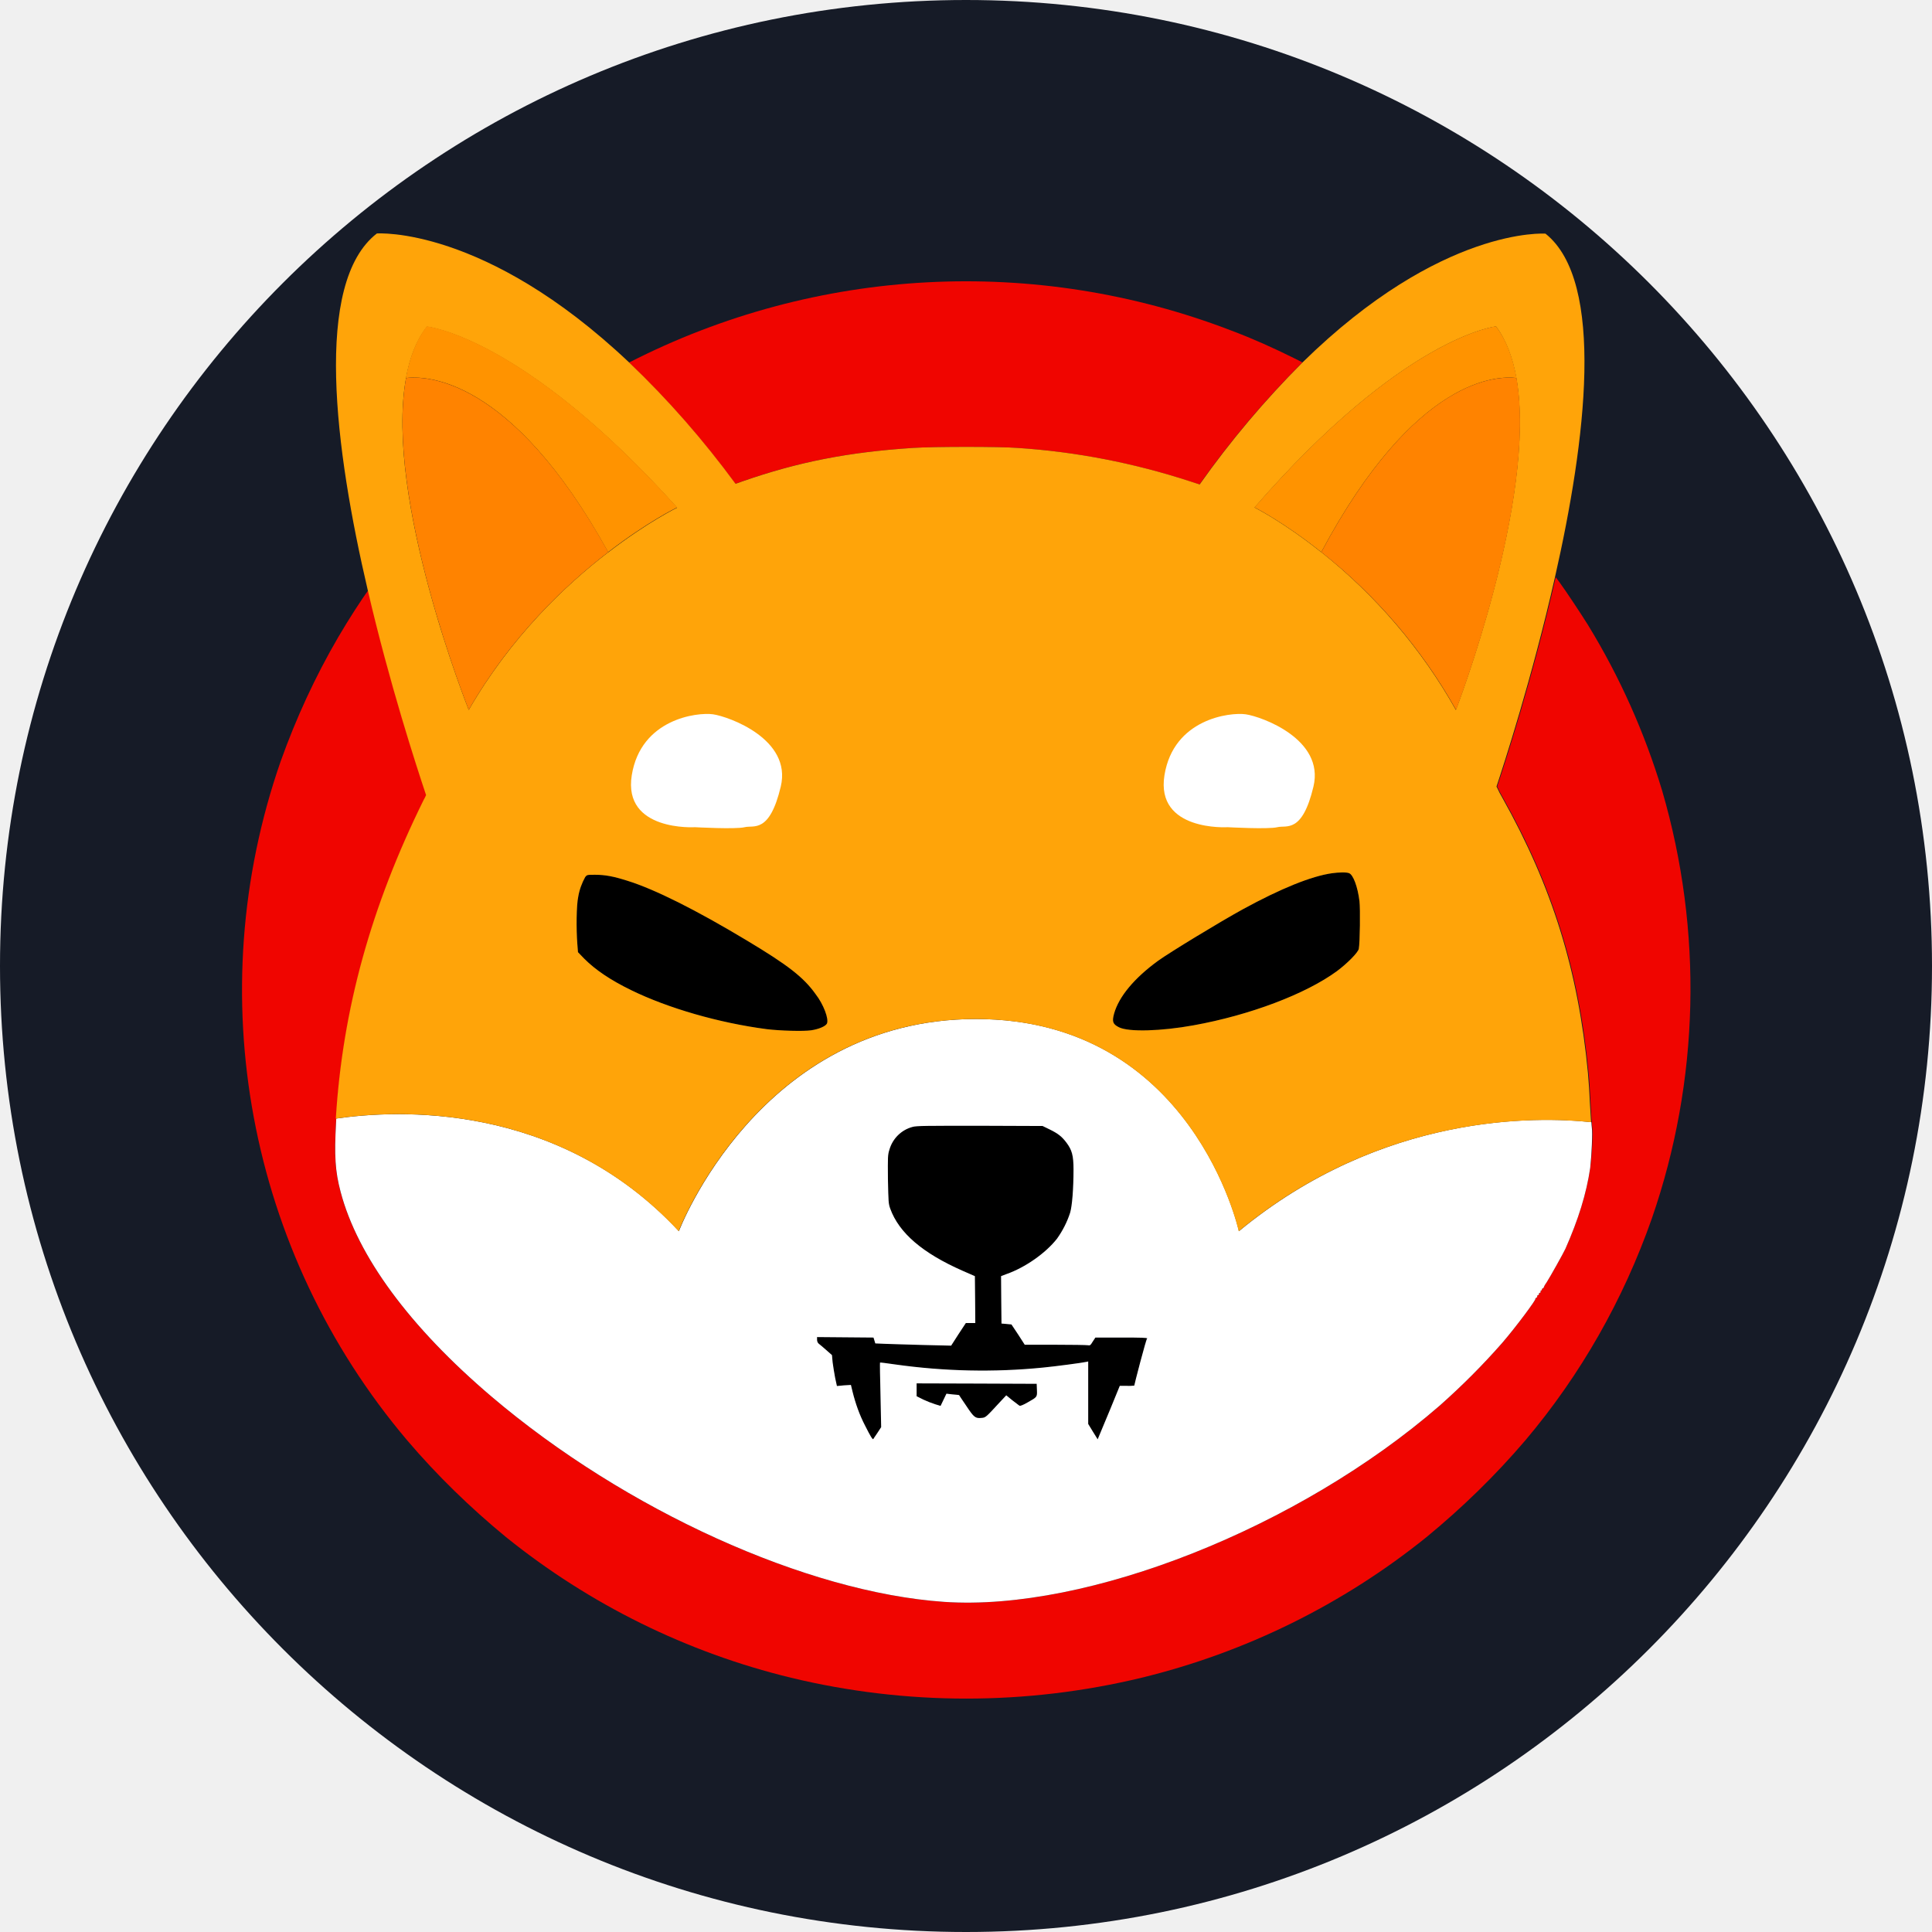
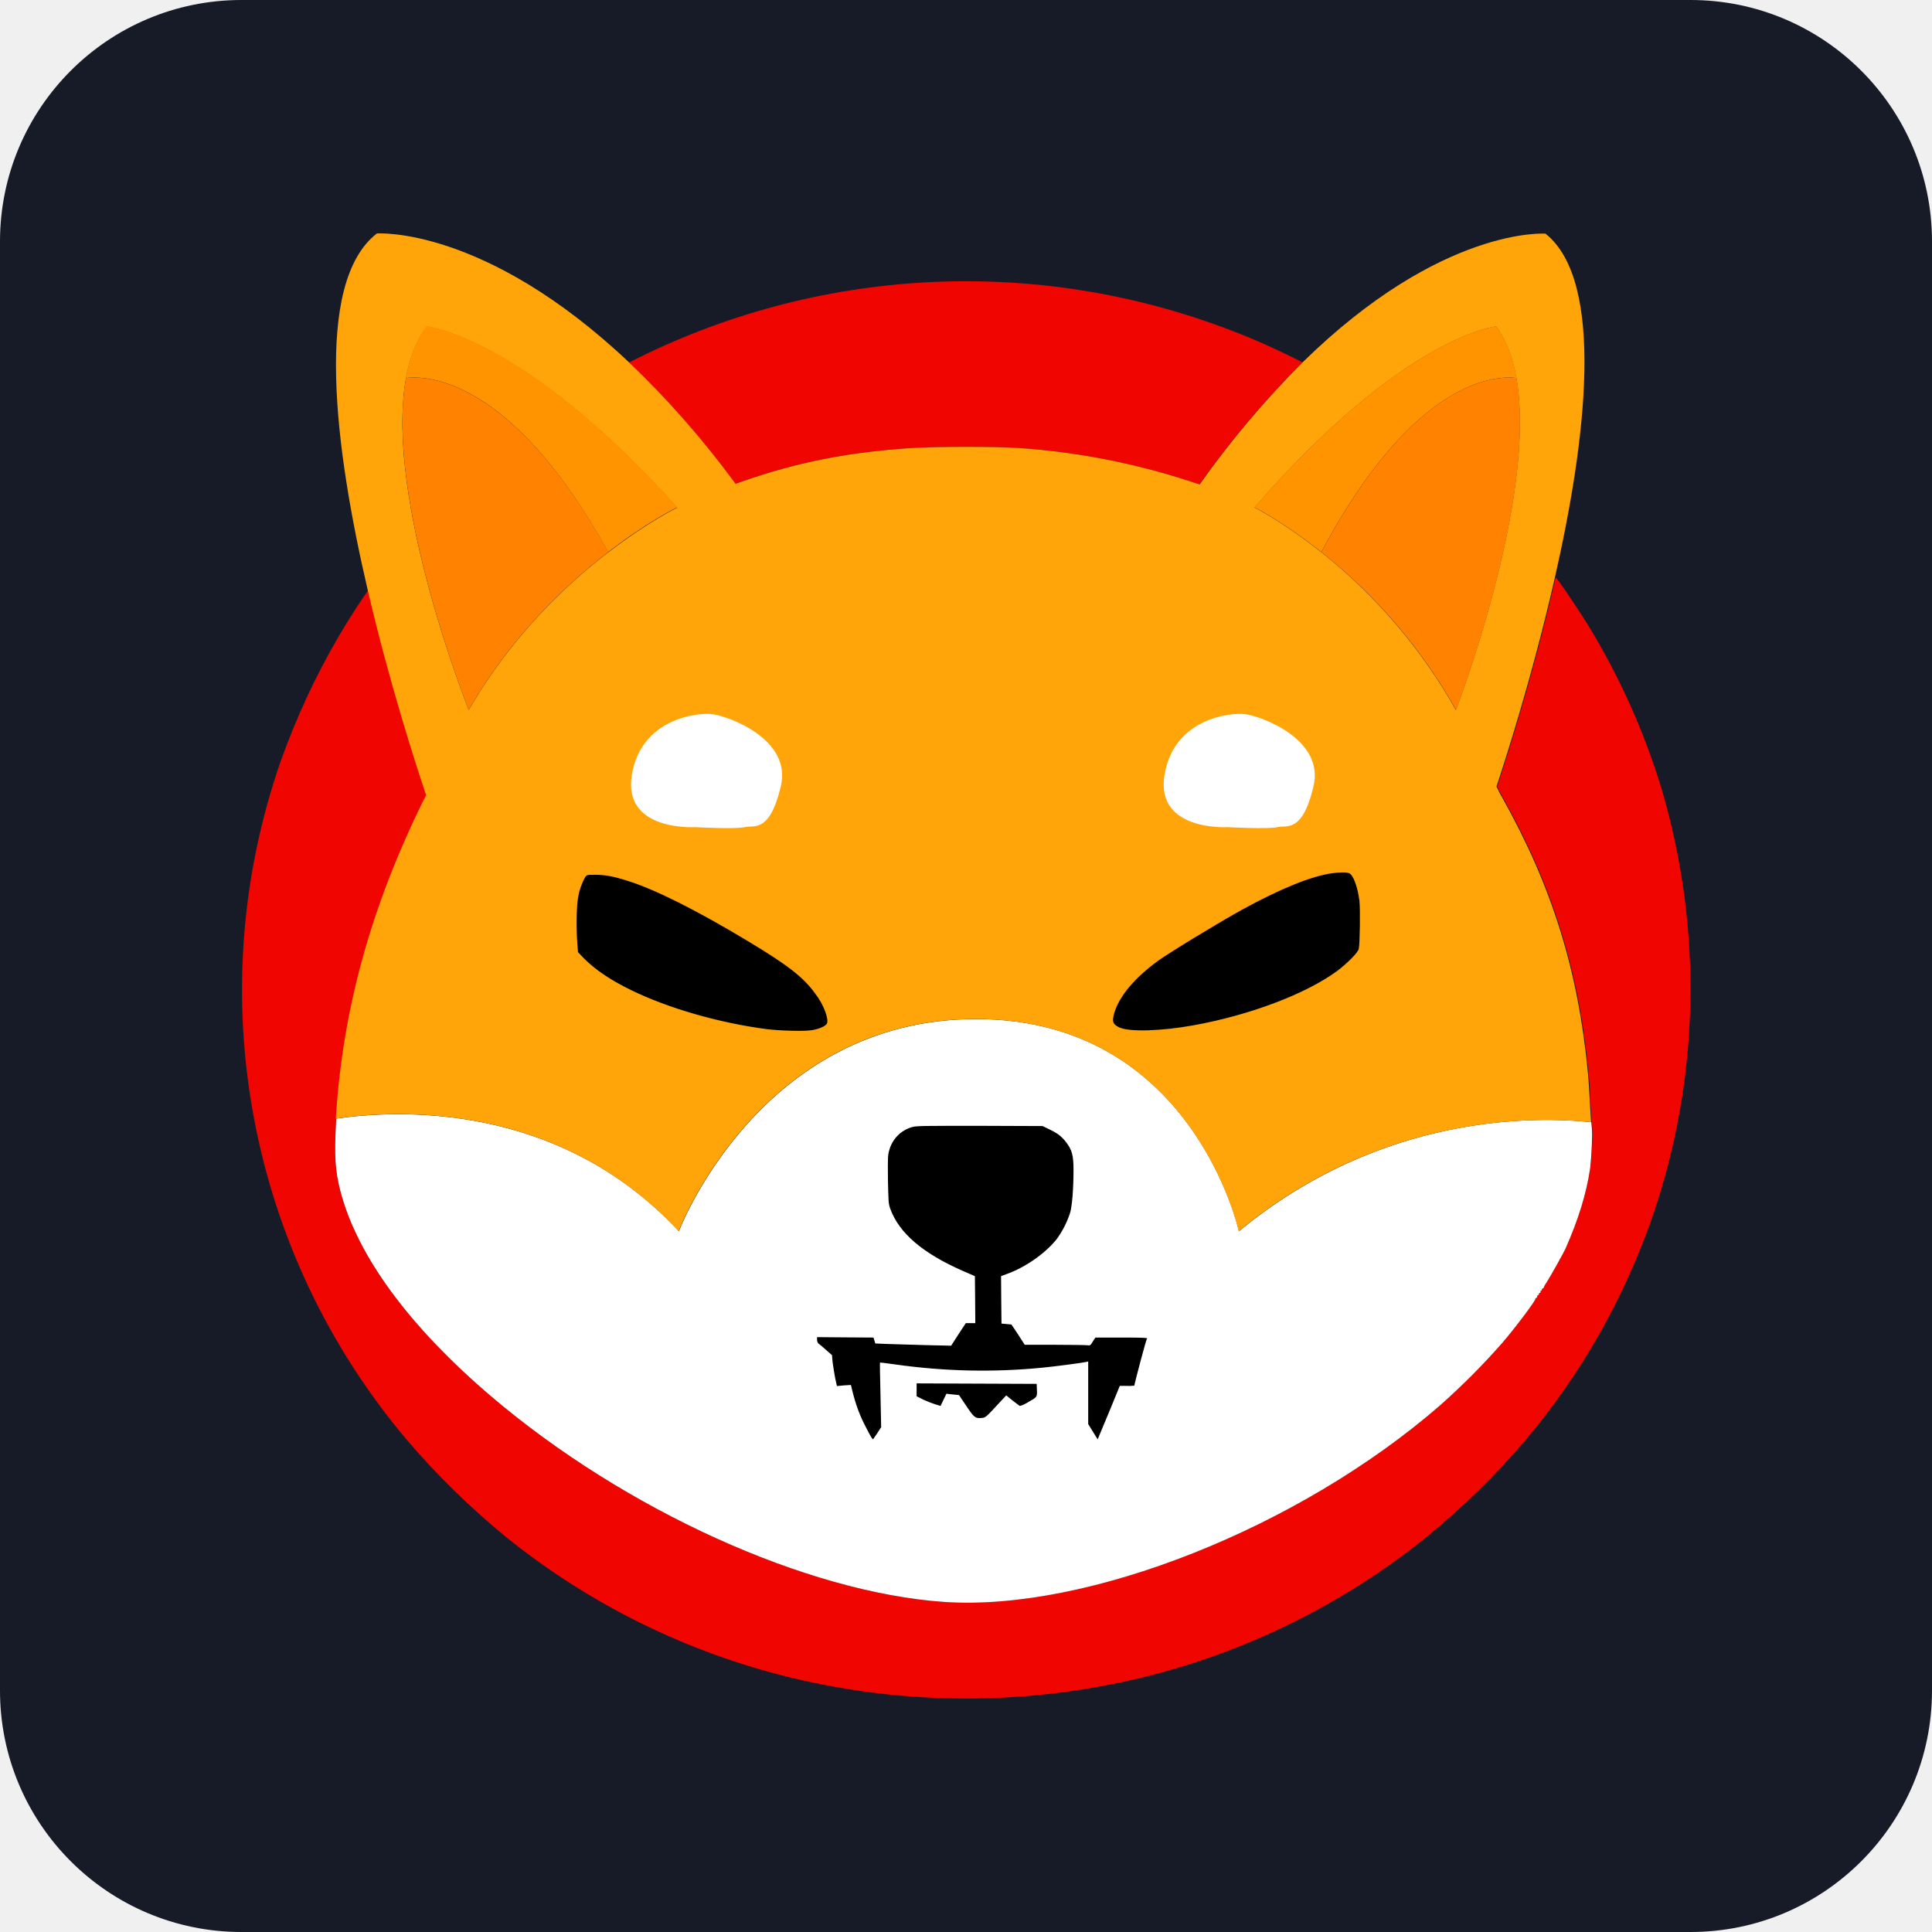
<svg xmlns="http://www.w3.org/2000/svg" width="32" height="32" viewBox="0 0 32 32" fill="none">
-   <rect width="32" height="32" rx="16" fill="#161B27" />
-   <path d="M21.572 6.002C20.948 6.626 20.376 7.303 19.867 8.024L19.706 7.972C18.779 7.669 17.818 7.482 16.85 7.419C16.558 7.396 15.47 7.396 15.115 7.419C14.042 7.49 13.219 7.65 12.285 7.976C12.247 7.991 12.214 8.002 12.18 8.013C11.653 7.295 11.066 6.622 10.419 6.005C13.522 4.416 17.153 4.226 20.402 5.478C20.75 5.609 21.09 5.762 21.423 5.927L21.572 6.002Z" fill="#F00500" />
-   <path d="M27.359 20.184C26.888 21.526 26.182 22.771 25.266 23.855C24.768 24.439 24.219 24.973 23.628 25.459C22.245 26.574 20.629 27.37 18.906 27.789C16.999 28.249 15.01 28.249 13.103 27.789C11.376 27.37 9.764 26.574 8.381 25.459C7.79 24.973 7.24 24.439 6.743 23.855C4.107 20.741 3.307 16.464 4.649 12.609C4.904 11.895 5.221 11.207 5.603 10.552C5.778 10.253 5.995 9.917 6.1 9.778C6.459 11.323 6.9 12.68 7.065 13.17C7.053 13.196 7.038 13.226 7.023 13.252C6.152 15.017 5.681 16.718 5.569 18.527C5.569 18.55 5.565 18.576 5.565 18.599C5.535 19.141 5.55 19.399 5.64 19.739C5.92 20.804 6.784 21.979 8.138 23.13C10.355 25.015 13.361 26.375 15.638 26.532C18.012 26.693 21.515 25.306 23.849 23.28C24.215 22.954 24.559 22.61 24.881 22.244C25.112 21.975 25.456 21.511 25.43 21.511C25.423 21.511 25.43 21.504 25.445 21.496C25.456 21.489 25.468 21.477 25.46 21.47C25.456 21.466 25.464 21.455 25.475 21.451C25.486 21.448 25.494 21.44 25.49 21.433C25.486 21.425 25.49 21.418 25.505 21.414C25.516 21.41 25.52 21.399 25.516 21.391C25.512 21.384 25.516 21.377 25.524 21.377C25.531 21.377 25.539 21.365 25.539 21.358C25.539 21.35 25.546 21.339 25.553 21.339C25.561 21.339 25.569 21.332 25.569 21.324C25.58 21.294 25.598 21.264 25.617 21.238C25.673 21.152 25.898 20.752 25.927 20.685C26.141 20.203 26.275 19.773 26.339 19.343C26.369 19.137 26.387 18.759 26.372 18.669C26.369 18.655 26.369 18.628 26.365 18.587C26.357 18.512 26.354 18.4 26.346 18.288C26.339 18.12 26.324 17.884 26.312 17.768C26.152 16.071 25.718 14.684 24.895 13.214C24.862 13.158 24.832 13.102 24.813 13.057C24.806 13.046 24.802 13.035 24.798 13.027C24.914 12.68 25.389 11.225 25.767 9.562L25.774 9.569L25.83 9.644C25.927 9.775 26.185 10.164 26.301 10.35C26.828 11.21 27.24 12.134 27.531 13.098C28.208 15.42 28.152 17.896 27.359 20.184Z" fill="#F00500" />
-   <path d="M22.506 15.715C22.495 15.775 22.319 15.955 22.143 16.085C21.628 16.463 20.704 16.815 19.765 16.983C19.231 17.08 18.696 17.095 18.535 17.017C18.431 16.964 18.416 16.923 18.453 16.788C18.532 16.508 18.786 16.201 19.182 15.914C19.384 15.768 20.203 15.271 20.584 15.061C21.212 14.717 21.721 14.511 22.065 14.463C22.173 14.448 22.304 14.444 22.345 14.463C22.413 14.489 22.487 14.687 22.517 14.927C22.532 15.054 22.525 15.614 22.506 15.715Z" fill="black" />
-   <path d="M13.697 16.953C13.675 16.998 13.563 17.047 13.436 17.065C13.309 17.084 12.92 17.073 12.699 17.047C11.906 16.942 11.065 16.699 10.452 16.4C10.108 16.232 9.861 16.063 9.678 15.88L9.573 15.772L9.562 15.63C9.544 15.383 9.547 14.994 9.577 14.856C9.596 14.74 9.637 14.628 9.693 14.527C9.723 14.489 9.723 14.489 9.858 14.489C10.022 14.489 10.16 14.515 10.385 14.586C10.845 14.729 11.529 15.072 12.363 15.573C13.051 15.985 13.309 16.187 13.507 16.463C13.641 16.635 13.731 16.878 13.697 16.953Z" fill="black" />
-   <path d="M18.991 22.157C18.991 22.169 18.946 22.348 18.89 22.561C18.834 22.774 18.789 22.946 18.789 22.954C18.748 22.957 18.711 22.961 18.669 22.957H18.55L18.385 23.346C18.296 23.559 18.213 23.758 18.202 23.788L18.18 23.84L18.101 23.713L18.023 23.586V22.55L17.993 22.557C17.929 22.572 17.477 22.632 17.279 22.651C16.46 22.733 15.637 22.714 14.822 22.599C14.691 22.58 14.579 22.565 14.575 22.569C14.572 22.572 14.575 22.812 14.583 23.107L14.594 23.638L14.53 23.735C14.497 23.788 14.463 23.832 14.463 23.836C14.452 23.847 14.415 23.788 14.329 23.616C14.235 23.436 14.168 23.245 14.119 23.047L14.093 22.939L13.977 22.946L13.861 22.957L13.831 22.819C13.816 22.744 13.798 22.628 13.79 22.565L13.779 22.445L13.682 22.359C13.626 22.311 13.57 22.262 13.558 22.255C13.54 22.24 13.532 22.213 13.532 22.191V22.146L14 22.15L14.467 22.154L14.482 22.202L14.497 22.251L14.658 22.258C14.747 22.262 15.031 22.27 15.286 22.277L15.753 22.288L15.873 22.101L15.996 21.914H16.153L16.149 21.525L16.146 21.137L15.94 21.047C15.278 20.755 14.889 20.422 14.744 20.019C14.714 19.936 14.714 19.907 14.706 19.533C14.703 19.163 14.703 19.129 14.729 19.047C14.781 18.86 14.927 18.714 15.114 18.665C15.177 18.646 15.346 18.646 16.228 18.646L17.267 18.65L17.383 18.706C17.522 18.774 17.585 18.822 17.664 18.927C17.753 19.047 17.78 19.14 17.78 19.368C17.78 19.693 17.757 19.974 17.724 20.086C17.675 20.239 17.6 20.385 17.507 20.516C17.32 20.755 16.98 20.994 16.669 21.103L16.579 21.137L16.583 21.529L16.587 21.922L16.669 21.929L16.751 21.937L16.864 22.105L16.972 22.273H17.473C17.75 22.273 17.993 22.277 18.015 22.281C18.053 22.288 18.06 22.284 18.097 22.221L18.142 22.154H18.572C18.894 22.139 18.991 22.146 18.991 22.157Z" fill="black" />
-   <path d="M17.017 23.231C16.946 23.272 16.898 23.291 16.887 23.283C16.875 23.279 16.823 23.235 16.767 23.194L16.666 23.111L16.561 23.223C16.333 23.47 16.326 23.481 16.258 23.485C16.154 23.496 16.131 23.478 16.004 23.287C15.937 23.19 15.885 23.108 15.885 23.108C15.885 23.108 15.836 23.1 15.78 23.096L15.675 23.085L15.627 23.186L15.578 23.287L15.492 23.261C15.425 23.238 15.357 23.212 15.294 23.182L15.182 23.126V22.913L16.176 22.917L17.171 22.921L17.174 23.021C17.178 23.141 17.182 23.137 17.017 23.231Z" fill="black" />
-   <path d="M26.365 18.669C26.362 18.654 26.362 18.628 26.358 18.587C25.46 18.489 22.899 18.43 20.521 20.392C20.521 20.392 19.755 16.878 16.166 16.878C12.576 16.878 11.245 20.392 11.245 20.392C9.234 18.228 6.542 18.385 5.569 18.527C5.569 18.549 5.566 18.575 5.566 18.598C5.536 19.14 5.551 19.398 5.641 19.738C5.921 20.804 6.785 21.978 8.138 23.129C10.355 25.014 13.361 26.375 15.638 26.532C18.013 26.693 21.516 25.305 23.849 23.279C24.215 22.954 24.559 22.61 24.881 22.243C25.113 21.974 25.457 21.51 25.431 21.51C25.423 21.51 25.431 21.503 25.446 21.495C25.457 21.488 25.468 21.477 25.46 21.469C25.457 21.466 25.464 21.454 25.476 21.451C25.487 21.447 25.494 21.439 25.49 21.432C25.487 21.424 25.49 21.417 25.505 21.413C25.517 21.41 25.52 21.398 25.517 21.391C25.513 21.383 25.517 21.376 25.524 21.376C25.532 21.376 25.539 21.365 25.539 21.357C25.539 21.35 25.547 21.338 25.554 21.338C25.561 21.338 25.569 21.331 25.569 21.323C25.58 21.294 25.599 21.264 25.618 21.238C25.674 21.151 25.898 20.751 25.928 20.684C26.141 20.202 26.276 19.772 26.339 19.342C26.362 19.136 26.38 18.759 26.365 18.669ZM17.018 23.23C16.947 23.271 16.898 23.29 16.887 23.283C16.876 23.279 16.824 23.234 16.767 23.193L16.667 23.111L16.562 23.223C16.334 23.47 16.326 23.481 16.259 23.485C16.154 23.496 16.132 23.477 16.005 23.286C15.938 23.189 15.885 23.107 15.885 23.107C15.885 23.107 15.837 23.099 15.78 23.096L15.676 23.084L15.627 23.186L15.579 23.286L15.493 23.26C15.425 23.238 15.358 23.212 15.294 23.182L15.182 23.126V22.913L16.177 22.916L17.171 22.92L17.175 23.021C17.179 23.141 17.183 23.137 17.018 23.23ZM18.887 22.557C18.831 22.77 18.787 22.942 18.787 22.95C18.745 22.954 18.708 22.957 18.667 22.954H18.547L18.387 23.346C18.297 23.559 18.215 23.758 18.203 23.787L18.181 23.84L18.102 23.713L18.024 23.585V22.55L17.994 22.557C17.93 22.572 17.478 22.632 17.28 22.651C16.461 22.733 15.638 22.714 14.823 22.599C14.692 22.58 14.58 22.565 14.576 22.569C14.573 22.572 14.576 22.812 14.584 23.107L14.595 23.638L14.532 23.735C14.498 23.787 14.464 23.832 14.464 23.836C14.453 23.847 14.416 23.787 14.33 23.616C14.236 23.436 14.169 23.245 14.12 23.047L14.094 22.939L13.978 22.946L13.862 22.957L13.832 22.819C13.818 22.744 13.799 22.628 13.791 22.565L13.78 22.445L13.683 22.359C13.627 22.311 13.571 22.262 13.56 22.255C13.541 22.239 13.533 22.213 13.533 22.191V22.146L14.001 22.15L14.468 22.154L14.483 22.202L14.498 22.251L14.659 22.258C14.748 22.262 15.033 22.269 15.287 22.277L15.754 22.288L15.874 22.101L15.997 21.914H16.154L16.151 21.525L16.147 21.137L15.941 21.047C15.28 20.755 14.891 20.422 14.745 20.019C14.715 19.936 14.715 19.907 14.707 19.533C14.704 19.162 14.704 19.129 14.73 19.047C14.782 18.86 14.928 18.714 15.115 18.665C15.178 18.646 15.347 18.646 16.229 18.646L17.269 18.65L17.384 18.706C17.523 18.774 17.586 18.822 17.665 18.927C17.755 19.047 17.781 19.14 17.781 19.368C17.781 19.693 17.758 19.974 17.725 20.086C17.676 20.239 17.601 20.385 17.508 20.516C17.321 20.755 16.981 20.994 16.67 21.103L16.581 21.137L16.584 21.529L16.588 21.922L16.67 21.929L16.753 21.937L16.865 22.105L16.973 22.273H17.474C17.751 22.273 17.994 22.277 18.016 22.281C18.054 22.288 18.061 22.284 18.099 22.221L18.143 22.154H18.573C18.906 22.154 19.003 22.157 19.003 22.169C18.992 22.165 18.944 22.348 18.887 22.557Z" fill="white" />
+   <rect width="32" height="32" rx="4" fill="#161B27" />
+   <path d="M21.572 6.001C20.948 6.625 20.376 7.302 19.867 8.023L19.706 7.971C18.779 7.668 17.818 7.481 16.85 7.418C16.558 7.395 15.47 7.395 15.115 7.418C14.042 7.489 13.219 7.649 12.285 7.975C12.247 7.99 12.214 8.001 12.18 8.012C11.653 7.294 11.066 6.621 10.419 6.004C13.522 4.415 17.153 4.225 20.402 5.477C20.75 5.608 21.09 5.761 21.423 5.926L21.572 6.001Z" fill="#F00500" />
+   <path d="M27.359 20.183C26.888 21.525 26.182 22.77 25.266 23.854C24.768 24.438 24.219 24.972 23.628 25.458C22.245 26.573 20.629 27.369 18.906 27.788C16.999 28.248 15.01 28.248 13.103 27.788C11.376 27.369 9.764 26.573 8.381 25.458C7.79 24.972 7.24 24.438 6.743 23.854C4.107 20.74 3.307 16.463 4.649 12.608C4.904 11.894 5.221 11.206 5.603 10.551C5.778 10.252 5.995 9.916 6.1 9.777C6.459 11.322 6.9 12.679 7.065 13.169C7.053 13.195 7.038 13.225 7.023 13.251C6.152 15.016 5.681 16.717 5.569 18.526C5.569 18.549 5.565 18.575 5.565 18.598C5.535 19.14 5.55 19.398 5.64 19.738C5.92 20.803 6.784 21.977 8.138 23.129C10.355 25.014 13.361 26.374 15.638 26.532C18.012 26.692 21.515 25.305 23.849 23.279C24.215 22.953 24.559 22.609 24.881 22.243C25.112 21.974 25.456 21.51 25.43 21.51C25.423 21.51 25.43 21.503 25.445 21.495C25.456 21.488 25.468 21.477 25.46 21.469C25.456 21.465 25.464 21.454 25.475 21.45C25.486 21.447 25.494 21.439 25.49 21.432C25.486 21.424 25.49 21.417 25.505 21.413C25.516 21.409 25.52 21.398 25.516 21.39C25.512 21.383 25.516 21.375 25.524 21.375C25.531 21.375 25.539 21.364 25.539 21.357C25.539 21.349 25.546 21.338 25.553 21.338C25.561 21.338 25.569 21.331 25.569 21.323C25.58 21.293 25.598 21.263 25.617 21.237C25.673 21.151 25.898 20.751 25.927 20.684C26.141 20.201 26.275 19.771 26.339 19.341C26.369 19.136 26.387 18.758 26.372 18.669C26.369 18.654 26.369 18.627 26.365 18.586C26.357 18.512 26.354 18.399 26.346 18.287C26.339 18.119 26.324 17.883 26.312 17.767C26.152 16.07 25.718 14.683 24.895 13.213C24.862 13.157 24.832 13.101 24.813 13.056C24.806 13.045 24.802 13.034 24.798 13.027C24.914 12.679 25.389 11.224 25.767 9.561L25.774 9.568L25.83 9.643C25.927 9.774 26.185 10.162 26.301 10.35C26.828 11.209 27.24 12.133 27.531 13.098C28.208 15.419 28.152 17.895 27.359 20.183Z" fill="#F00500" />
+   <path d="M22.506 15.714C22.495 15.774 22.319 15.954 22.143 16.085C21.628 16.462 20.704 16.814 19.765 16.982C19.231 17.079 18.696 17.094 18.535 17.016C18.431 16.963 18.416 16.922 18.453 16.788C18.532 16.507 18.786 16.201 19.182 15.913C19.384 15.767 20.203 15.27 20.584 15.06C21.212 14.716 21.721 14.511 22.065 14.462C22.173 14.447 22.304 14.443 22.345 14.462C22.413 14.488 22.487 14.686 22.517 14.925C22.532 15.053 22.525 15.614 22.506 15.714Z" fill="black" />
+   <path d="M13.697 16.952C13.675 16.997 13.563 17.046 13.436 17.064C13.309 17.083 12.92 17.072 12.699 17.046C11.906 16.941 11.065 16.698 10.452 16.399C10.108 16.231 9.861 16.062 9.678 15.879L9.573 15.771L9.562 15.629C9.544 15.382 9.547 14.993 9.577 14.855C9.596 14.739 9.637 14.627 9.693 14.526C9.723 14.488 9.723 14.488 9.858 14.488C10.022 14.488 10.16 14.514 10.385 14.585C10.845 14.728 11.529 15.072 12.363 15.573C13.051 15.984 13.309 16.186 13.507 16.462C13.641 16.634 13.731 16.877 13.697 16.952Z" fill="black" />
+   <path d="M18.991 22.155C18.991 22.167 18.946 22.346 18.89 22.559C18.834 22.772 18.789 22.944 18.789 22.952C18.748 22.956 18.711 22.959 18.669 22.956H18.55L18.385 23.344C18.296 23.558 18.213 23.756 18.202 23.785L18.18 23.838L18.101 23.711L18.023 23.584V22.548L17.993 22.555C17.929 22.57 17.477 22.63 17.279 22.649C16.46 22.731 15.637 22.712 14.822 22.597C14.691 22.578 14.579 22.563 14.575 22.567C14.572 22.57 14.575 22.81 14.583 23.105L14.594 23.636L14.53 23.733C14.497 23.785 14.463 23.83 14.463 23.834C14.452 23.845 14.415 23.785 14.329 23.613C14.235 23.434 14.168 23.243 14.119 23.045L14.093 22.937L13.977 22.944L13.861 22.956L13.831 22.817C13.816 22.742 13.798 22.627 13.79 22.563L13.779 22.443L13.682 22.357C13.626 22.309 13.57 22.26 13.558 22.253C13.54 22.238 13.532 22.212 13.532 22.189V22.144L14 22.148L14.467 22.152L14.482 22.2L14.497 22.249L14.658 22.256C14.747 22.26 15.031 22.267 15.286 22.275L15.753 22.286L15.873 22.099L15.996 21.912H16.153L16.149 21.523L16.146 21.135L15.94 21.045C15.278 20.753 14.889 20.421 14.744 20.017C14.714 19.934 14.714 19.904 14.706 19.531C14.703 19.16 14.703 19.127 14.729 19.045C14.781 18.858 14.927 18.712 15.114 18.663C15.177 18.645 15.346 18.645 16.228 18.645L17.267 18.648L17.383 18.704C17.522 18.772 17.585 18.82 17.664 18.925C17.753 19.045 17.78 19.138 17.78 19.366C17.78 19.691 17.757 19.972 17.724 20.084C17.675 20.237 17.6 20.383 17.507 20.514C17.32 20.753 16.98 20.993 16.669 21.101L16.579 21.135L16.583 21.527L16.587 21.92L16.669 21.927L16.751 21.935L16.864 22.103L16.972 22.271H17.473C17.75 22.271 17.993 22.275 18.015 22.279C18.053 22.286 18.06 22.282 18.097 22.219L18.142 22.152H18.572C18.894 22.137 18.991 22.144 18.991 22.155Z" fill="black" />
+   <path d="M17.017 23.23C16.946 23.271 16.898 23.29 16.887 23.282C16.875 23.279 16.823 23.234 16.767 23.192L16.666 23.11L16.561 23.222C16.333 23.469 16.326 23.48 16.258 23.484C16.154 23.495 16.131 23.477 16.004 23.286C15.937 23.189 15.885 23.107 15.885 23.107C15.885 23.107 15.836 23.099 15.78 23.095L15.675 23.084L15.627 23.185L15.578 23.286L15.492 23.26C15.425 23.237 15.357 23.211 15.294 23.181L15.182 23.125V22.912L16.176 22.916L17.171 22.92L17.174 23.02C17.178 23.14 17.182 23.136 17.017 23.23Z" fill="black" />
+   <path d="M26.365 18.67C26.362 18.655 26.362 18.629 26.358 18.588C25.46 18.49 22.899 18.431 20.521 20.393C20.521 20.393 19.755 16.879 16.166 16.879C12.576 16.879 11.245 20.393 11.245 20.393C9.234 18.229 6.542 18.386 5.569 18.528C5.569 18.55 5.566 18.576 5.566 18.599C5.536 19.141 5.551 19.399 5.641 19.739C5.921 20.805 6.785 21.979 8.138 23.13C10.355 25.015 13.361 26.376 15.638 26.533C18.013 26.694 21.516 25.306 23.849 23.28C24.215 22.955 24.559 22.611 24.881 22.244C25.113 21.975 25.457 21.511 25.431 21.511C25.423 21.511 25.431 21.504 25.446 21.497C25.457 21.489 25.468 21.478 25.46 21.47C25.457 21.467 25.464 21.455 25.476 21.452C25.487 21.448 25.494 21.44 25.49 21.433C25.487 21.425 25.49 21.418 25.505 21.414C25.517 21.41 25.52 21.399 25.517 21.392C25.513 21.384 25.517 21.377 25.524 21.377C25.532 21.377 25.539 21.366 25.539 21.358C25.539 21.351 25.547 21.339 25.554 21.339C25.561 21.339 25.569 21.332 25.569 21.325C25.58 21.295 25.599 21.265 25.618 21.238C25.674 21.152 25.898 20.752 25.928 20.685C26.141 20.203 26.276 19.773 26.339 19.343C26.362 19.137 26.38 18.76 26.365 18.67ZM17.018 23.231C16.947 23.273 16.898 23.291 16.887 23.284C16.876 23.28 16.824 23.235 16.767 23.194L16.667 23.112L16.562 23.224C16.334 23.471 16.326 23.482 16.259 23.486C16.154 23.497 16.132 23.478 16.005 23.287C15.938 23.19 15.885 23.108 15.885 23.108C15.885 23.108 15.837 23.101 15.78 23.097L15.676 23.085L15.627 23.186L15.579 23.287L15.493 23.261C15.425 23.239 15.358 23.213 15.294 23.183L15.182 23.127V22.913L16.177 22.917L17.171 22.921L17.175 23.022C17.179 23.142 17.183 23.138 17.018 23.231ZM18.887 22.558C18.831 22.771 18.787 22.943 18.787 22.951C18.745 22.955 18.708 22.958 18.667 22.955H18.547L18.387 23.347C18.297 23.56 18.215 23.759 18.203 23.788L18.181 23.841L18.102 23.714L18.024 23.587V22.551L17.994 22.558C17.93 22.573 17.478 22.633 17.28 22.652C16.461 22.734 15.638 22.715 14.823 22.599C14.692 22.581 14.58 22.566 14.576 22.57C14.573 22.573 14.576 22.813 14.584 23.108L14.595 23.639L14.532 23.736C14.498 23.788 14.464 23.833 14.464 23.837C14.453 23.848 14.416 23.788 14.33 23.616C14.236 23.437 14.169 23.246 14.12 23.048L14.094 22.94L13.978 22.947L13.862 22.958L13.832 22.82C13.818 22.745 13.799 22.629 13.791 22.566L13.78 22.446L13.683 22.36C13.627 22.311 13.571 22.263 13.56 22.256C13.541 22.241 13.533 22.214 13.533 22.192V22.147L14.001 22.151L14.468 22.154L14.483 22.203L14.498 22.252L14.659 22.259C14.748 22.263 15.033 22.27 15.287 22.278L15.754 22.289L15.874 22.102L15.997 21.915H16.154L16.151 21.526L16.147 21.137L15.941 21.048C15.28 20.756 14.891 20.423 14.745 20.02C14.715 19.937 14.715 19.907 14.707 19.534C14.704 19.163 14.704 19.13 14.73 19.047C14.782 18.86 14.928 18.715 15.115 18.666C15.178 18.647 15.347 18.647 16.229 18.647L17.269 18.651L17.384 18.707C17.523 18.774 17.586 18.823 17.665 18.928C17.755 19.047 17.781 19.141 17.781 19.369C17.781 19.694 17.758 19.975 17.725 20.087C17.676 20.24 17.601 20.386 17.508 20.517C17.321 20.756 16.981 20.995 16.67 21.104L16.581 21.137L16.584 21.53L16.588 21.923L16.67 21.93L16.753 21.938L16.865 22.106L16.973 22.274H17.474C17.751 22.274 17.994 22.278 18.016 22.282C18.054 22.289 18.061 22.285 18.099 22.222L18.143 22.154H18.573C18.906 22.154 19.003 22.158 19.003 22.169C18.992 22.166 18.944 22.349 18.887 22.558Z" fill="white" />
  <path d="M26.335 18.288C26.328 18.119 26.312 17.884 26.301 17.768C26.14 16.07 25.707 14.683 24.884 13.214C24.851 13.158 24.821 13.102 24.802 13.057C24.794 13.046 24.791 13.034 24.787 13.027C24.903 12.679 25.378 11.225 25.755 9.561C26.268 7.303 26.593 4.663 25.598 3.87C25.598 3.87 23.878 3.743 21.575 6.002C20.951 6.626 20.379 7.303 19.87 8.024L19.71 7.972C18.782 7.669 17.821 7.482 16.853 7.419C16.561 7.396 15.473 7.396 15.118 7.419C14.045 7.49 13.223 7.65 12.288 7.976C12.25 7.991 12.217 8.002 12.183 8.013C11.656 7.295 11.069 6.622 10.422 6.005C8.025 3.736 6.242 3.867 6.242 3.867C5.188 4.685 5.547 7.445 6.092 9.778C6.451 11.322 6.893 12.679 7.057 13.169C7.046 13.195 7.031 13.225 7.016 13.251C6.145 15.016 5.674 16.717 5.562 18.527C6.537 18.385 9.226 18.224 11.241 20.393C11.241 20.393 12.572 16.878 16.161 16.878C19.751 16.878 20.517 20.393 20.517 20.393C22.895 18.43 25.456 18.493 26.354 18.587C26.35 18.512 26.342 18.4 26.335 18.288ZM7.764 11.759C7.764 11.759 6.365 8.264 6.724 6.267C6.784 5.931 6.896 5.635 7.072 5.411C7.072 5.411 8.657 5.568 11.215 8.409C11.215 8.409 10.729 8.645 10.078 9.146C10.078 9.146 10.074 9.15 10.071 9.15C9.364 9.692 8.459 10.552 7.764 11.759ZM13.697 16.953C13.675 16.998 13.563 17.046 13.436 17.065C13.309 17.084 12.92 17.073 12.699 17.046C11.906 16.942 11.065 16.699 10.452 16.399C10.108 16.231 9.861 16.063 9.678 15.88L9.573 15.771L9.562 15.629C9.543 15.383 9.547 14.994 9.577 14.855C9.596 14.739 9.637 14.627 9.693 14.526C9.723 14.489 9.723 14.489 9.858 14.489C10.022 14.489 10.16 14.515 10.385 14.586C10.845 14.728 11.529 15.072 12.363 15.573C13.051 15.985 13.309 16.186 13.507 16.463C13.641 16.635 13.731 16.878 13.697 16.953ZM22.506 15.715C22.495 15.775 22.319 15.954 22.144 16.085C21.628 16.463 20.704 16.814 19.766 16.983C19.231 17.08 18.696 17.095 18.536 17.016C18.431 16.964 18.416 16.923 18.453 16.788C18.532 16.508 18.786 16.201 19.182 15.913C19.384 15.768 20.203 15.27 20.584 15.061C21.213 14.717 21.721 14.511 22.065 14.463C22.174 14.448 22.304 14.444 22.346 14.463C22.413 14.489 22.488 14.687 22.517 14.926C22.532 15.053 22.525 15.614 22.506 15.715ZM21.886 9.146L21.878 9.142C21.25 8.641 20.779 8.406 20.779 8.406C23.25 5.564 24.779 5.407 24.779 5.407C24.948 5.635 25.056 5.927 25.116 6.263C25.464 8.26 24.114 11.759 24.114 11.759C23.549 10.754 22.79 9.864 21.886 9.146Z" fill="#FFA409" />
-   <path d="M25.119 6.261C24.828 6.224 23.448 6.217 21.885 9.144L21.878 9.14C21.249 8.639 20.778 8.404 20.778 8.404C23.25 5.562 24.779 5.405 24.779 5.405C24.951 5.633 25.059 5.925 25.119 6.261Z" fill="#FF9300" />
-   <path d="M24.117 11.758C23.549 10.749 22.793 9.863 21.885 9.145C23.448 6.217 24.824 6.225 25.119 6.262C25.467 8.263 24.117 11.758 24.117 11.758Z" fill="#FF8300" />
+   <path d="M25.119 6.261C24.828 6.223 23.448 6.216 21.885 9.143L21.878 9.139C21.249 8.638 20.778 8.403 20.778 8.403C23.25 5.561 24.779 5.404 24.779 5.404C24.951 5.632 25.059 5.924 25.119 6.261Z" fill="#FF9300" />
+   <path d="M24.117 11.758C23.549 10.748 22.793 9.862 21.885 9.144C23.448 6.216 24.824 6.224 25.119 6.261C25.467 8.262 24.117 11.758 24.117 11.758Z" fill="#FF8300" />
  <path d="M25.175 6.273C25.157 6.269 25.138 6.265 25.119 6.262L25.175 6.273Z" fill="#FF8300" />
-   <path d="M11.216 8.404C11.216 8.404 10.73 8.639 10.079 9.14C10.079 9.14 10.075 9.144 10.072 9.144C8.453 6.213 7.028 6.224 6.722 6.261C6.782 5.925 6.894 5.63 7.069 5.405C7.073 5.405 8.658 5.562 11.216 8.404Z" fill="#FF9300" />
-   <path d="M10.075 9.145C9.365 9.691 8.46 10.547 7.764 11.758C7.764 11.758 6.366 8.263 6.725 6.262C7.028 6.225 8.456 6.217 10.075 9.145Z" fill="#FF8300" />
+   <path d="M11.216 8.403C11.216 8.403 10.73 8.638 10.079 9.139C10.079 9.139 10.075 9.143 10.072 9.143C8.453 6.212 7.028 6.223 6.722 6.261C6.782 5.924 6.894 5.629 7.069 5.404C7.073 5.404 8.658 5.561 11.216 8.403Z" fill="#FF9300" />
+   <path d="M10.075 9.144C9.365 9.69 8.46 10.546 7.764 11.758C7.764 11.758 6.366 8.262 6.725 6.261C7.028 6.224 8.456 6.216 10.075 9.144Z" fill="#FF8300" />
  <path d="M6.725 6.262C6.706 6.265 6.684 6.269 6.665 6.273L6.725 6.262Z" fill="#FF8300" />
-   <path d="M20.334 13.701C20.334 13.701 19.138 13.775 19.287 12.841C19.437 11.906 20.372 11.794 20.633 11.831C20.895 11.869 21.942 12.242 21.755 13.028C21.568 13.813 21.306 13.663 21.157 13.701C21.007 13.738 20.334 13.701 20.334 13.701Z" fill="white" />
-   <path d="M11.511 13.701C11.511 13.701 10.315 13.775 10.464 12.841C10.614 11.906 11.548 11.794 11.81 11.831C12.072 11.869 13.119 12.242 12.932 13.028C12.745 13.813 12.483 13.663 12.334 13.701C12.184 13.738 11.511 13.701 11.511 13.701Z" fill="white" />
+   <path d="M20.334 13.7C20.334 13.7 19.138 13.774 19.287 12.84C19.437 11.905 20.372 11.793 20.633 11.83C20.895 11.868 21.942 12.242 21.755 13.027C21.568 13.812 21.306 13.662 21.157 13.7C21.007 13.737 20.334 13.7 20.334 13.7Z" fill="white" />
+   <path d="M11.511 13.7C11.511 13.7 10.315 13.774 10.464 12.84C10.614 11.905 11.548 11.793 11.81 11.83C12.072 11.868 13.119 12.242 12.932 13.027C12.745 13.812 12.483 13.662 12.334 13.7C12.184 13.737 11.511 13.7 11.511 13.7Z" fill="white" />
</svg>
